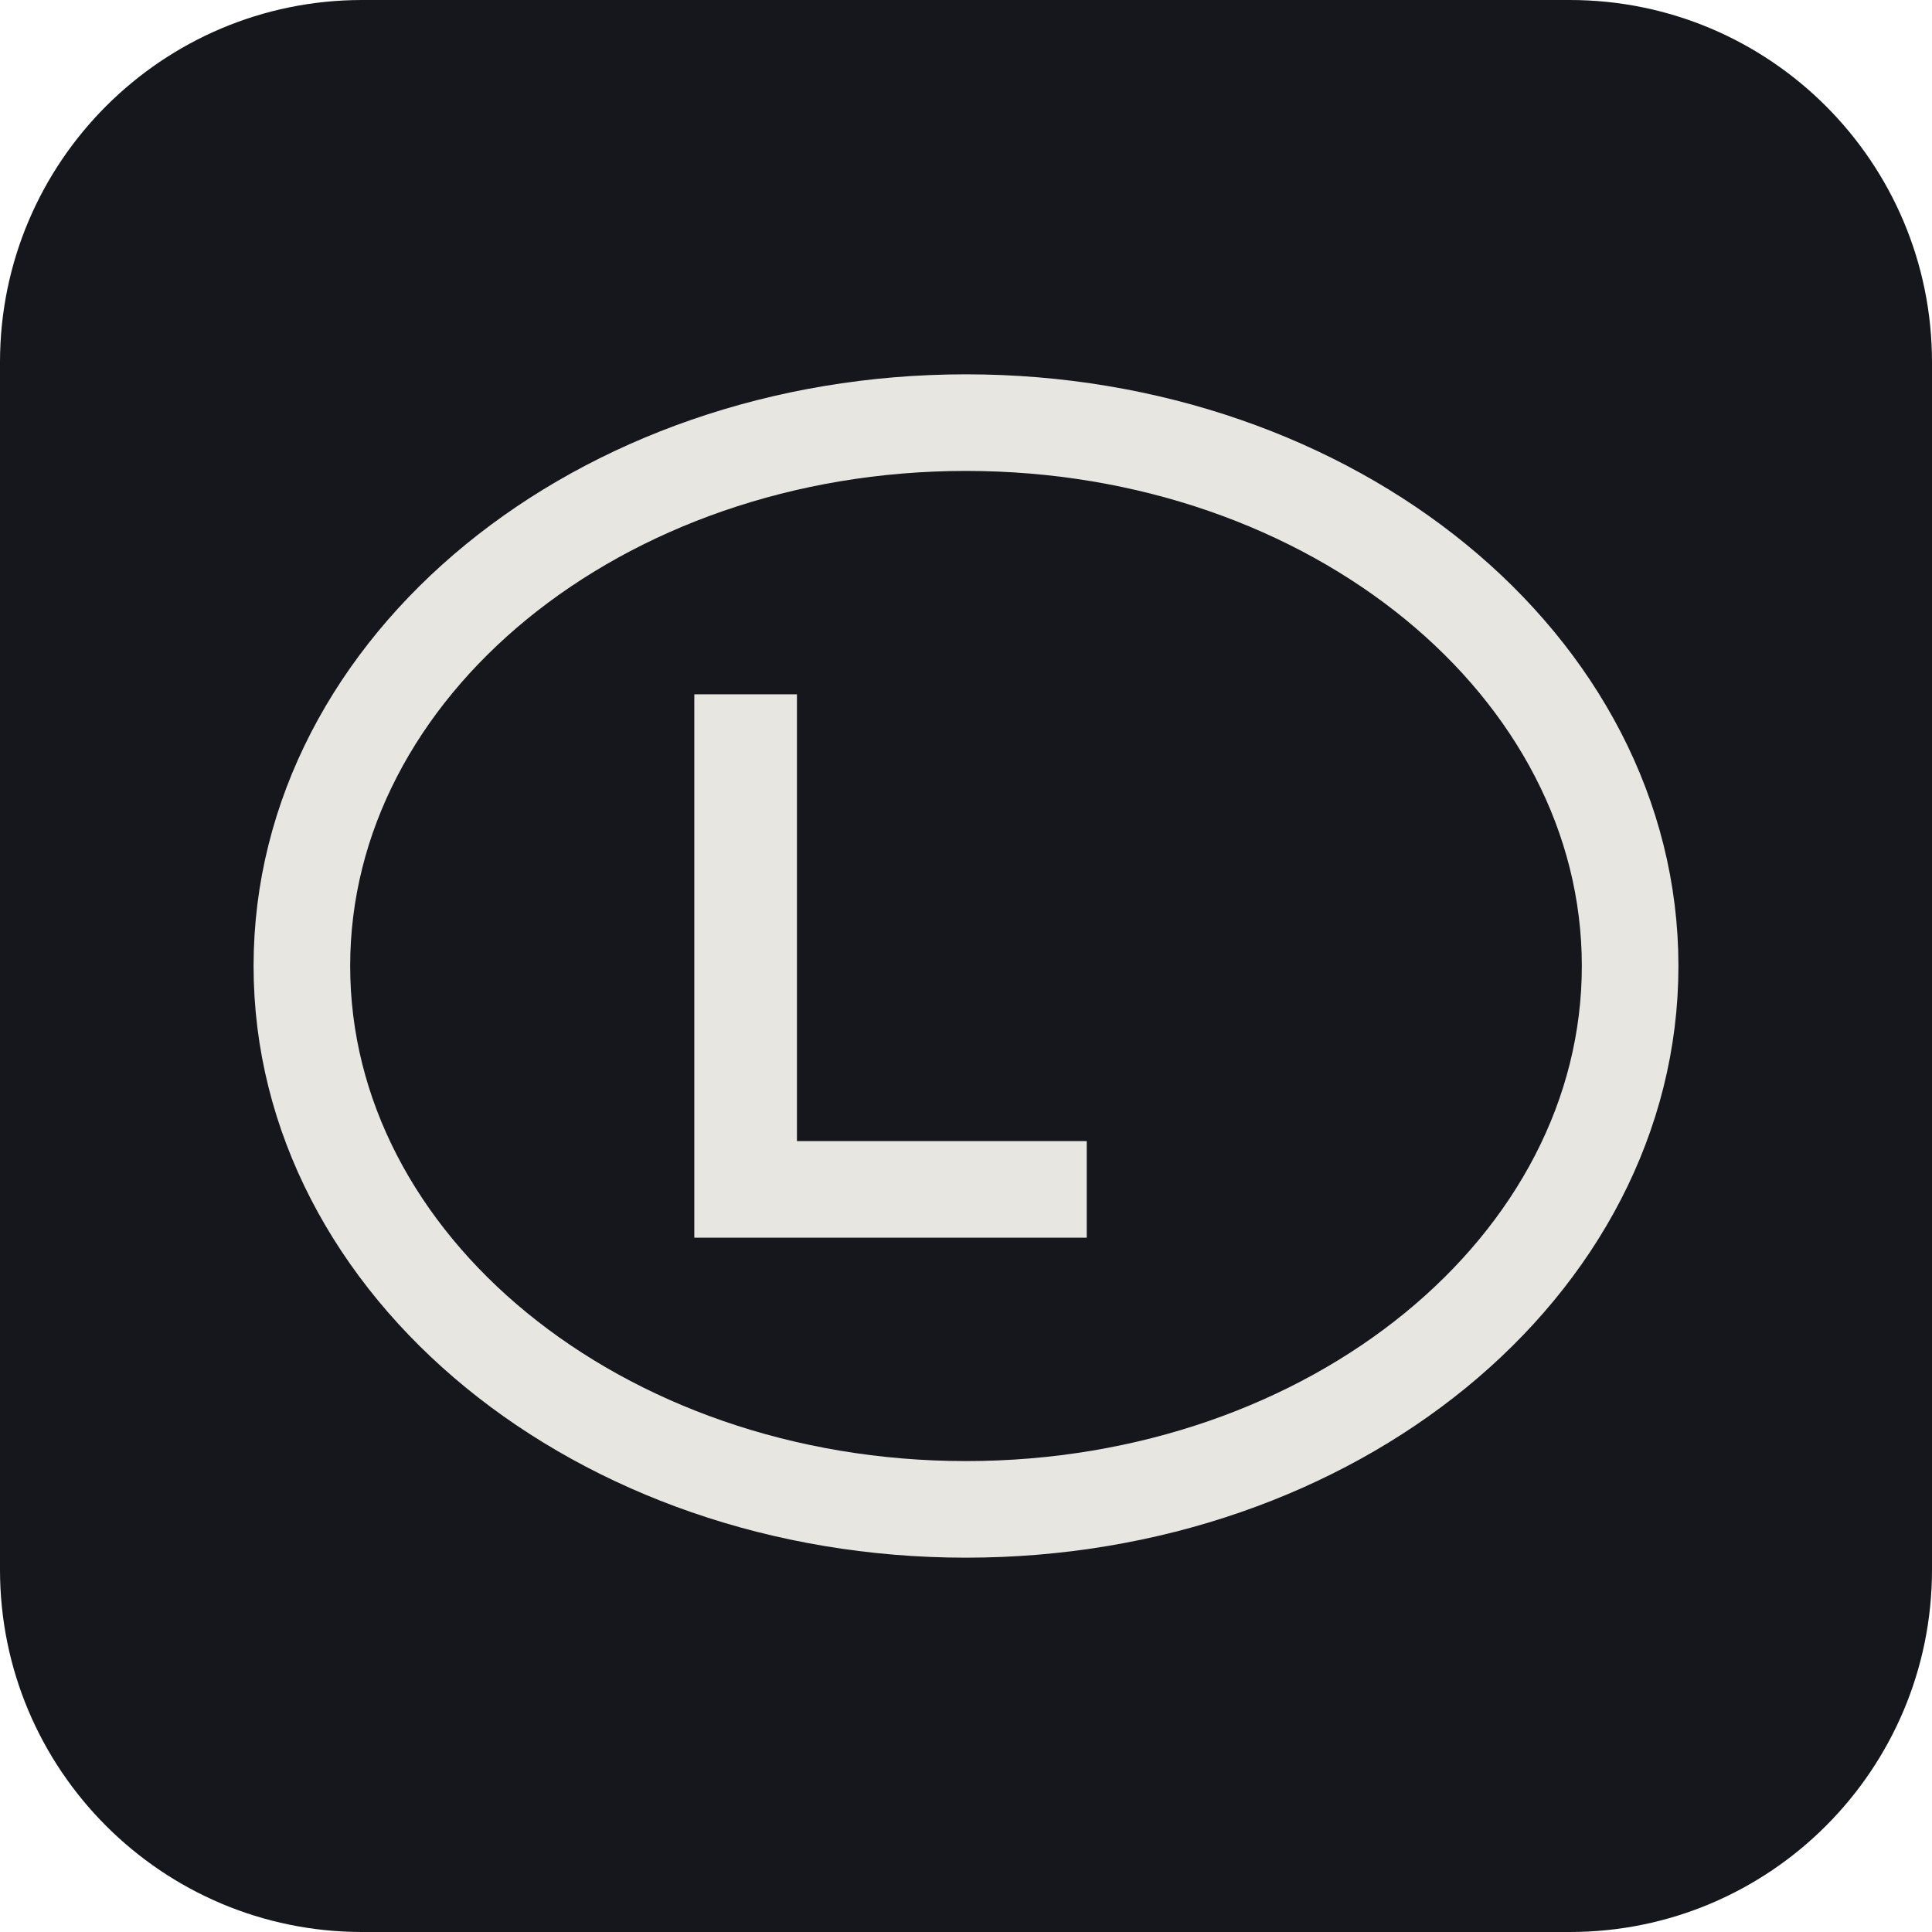
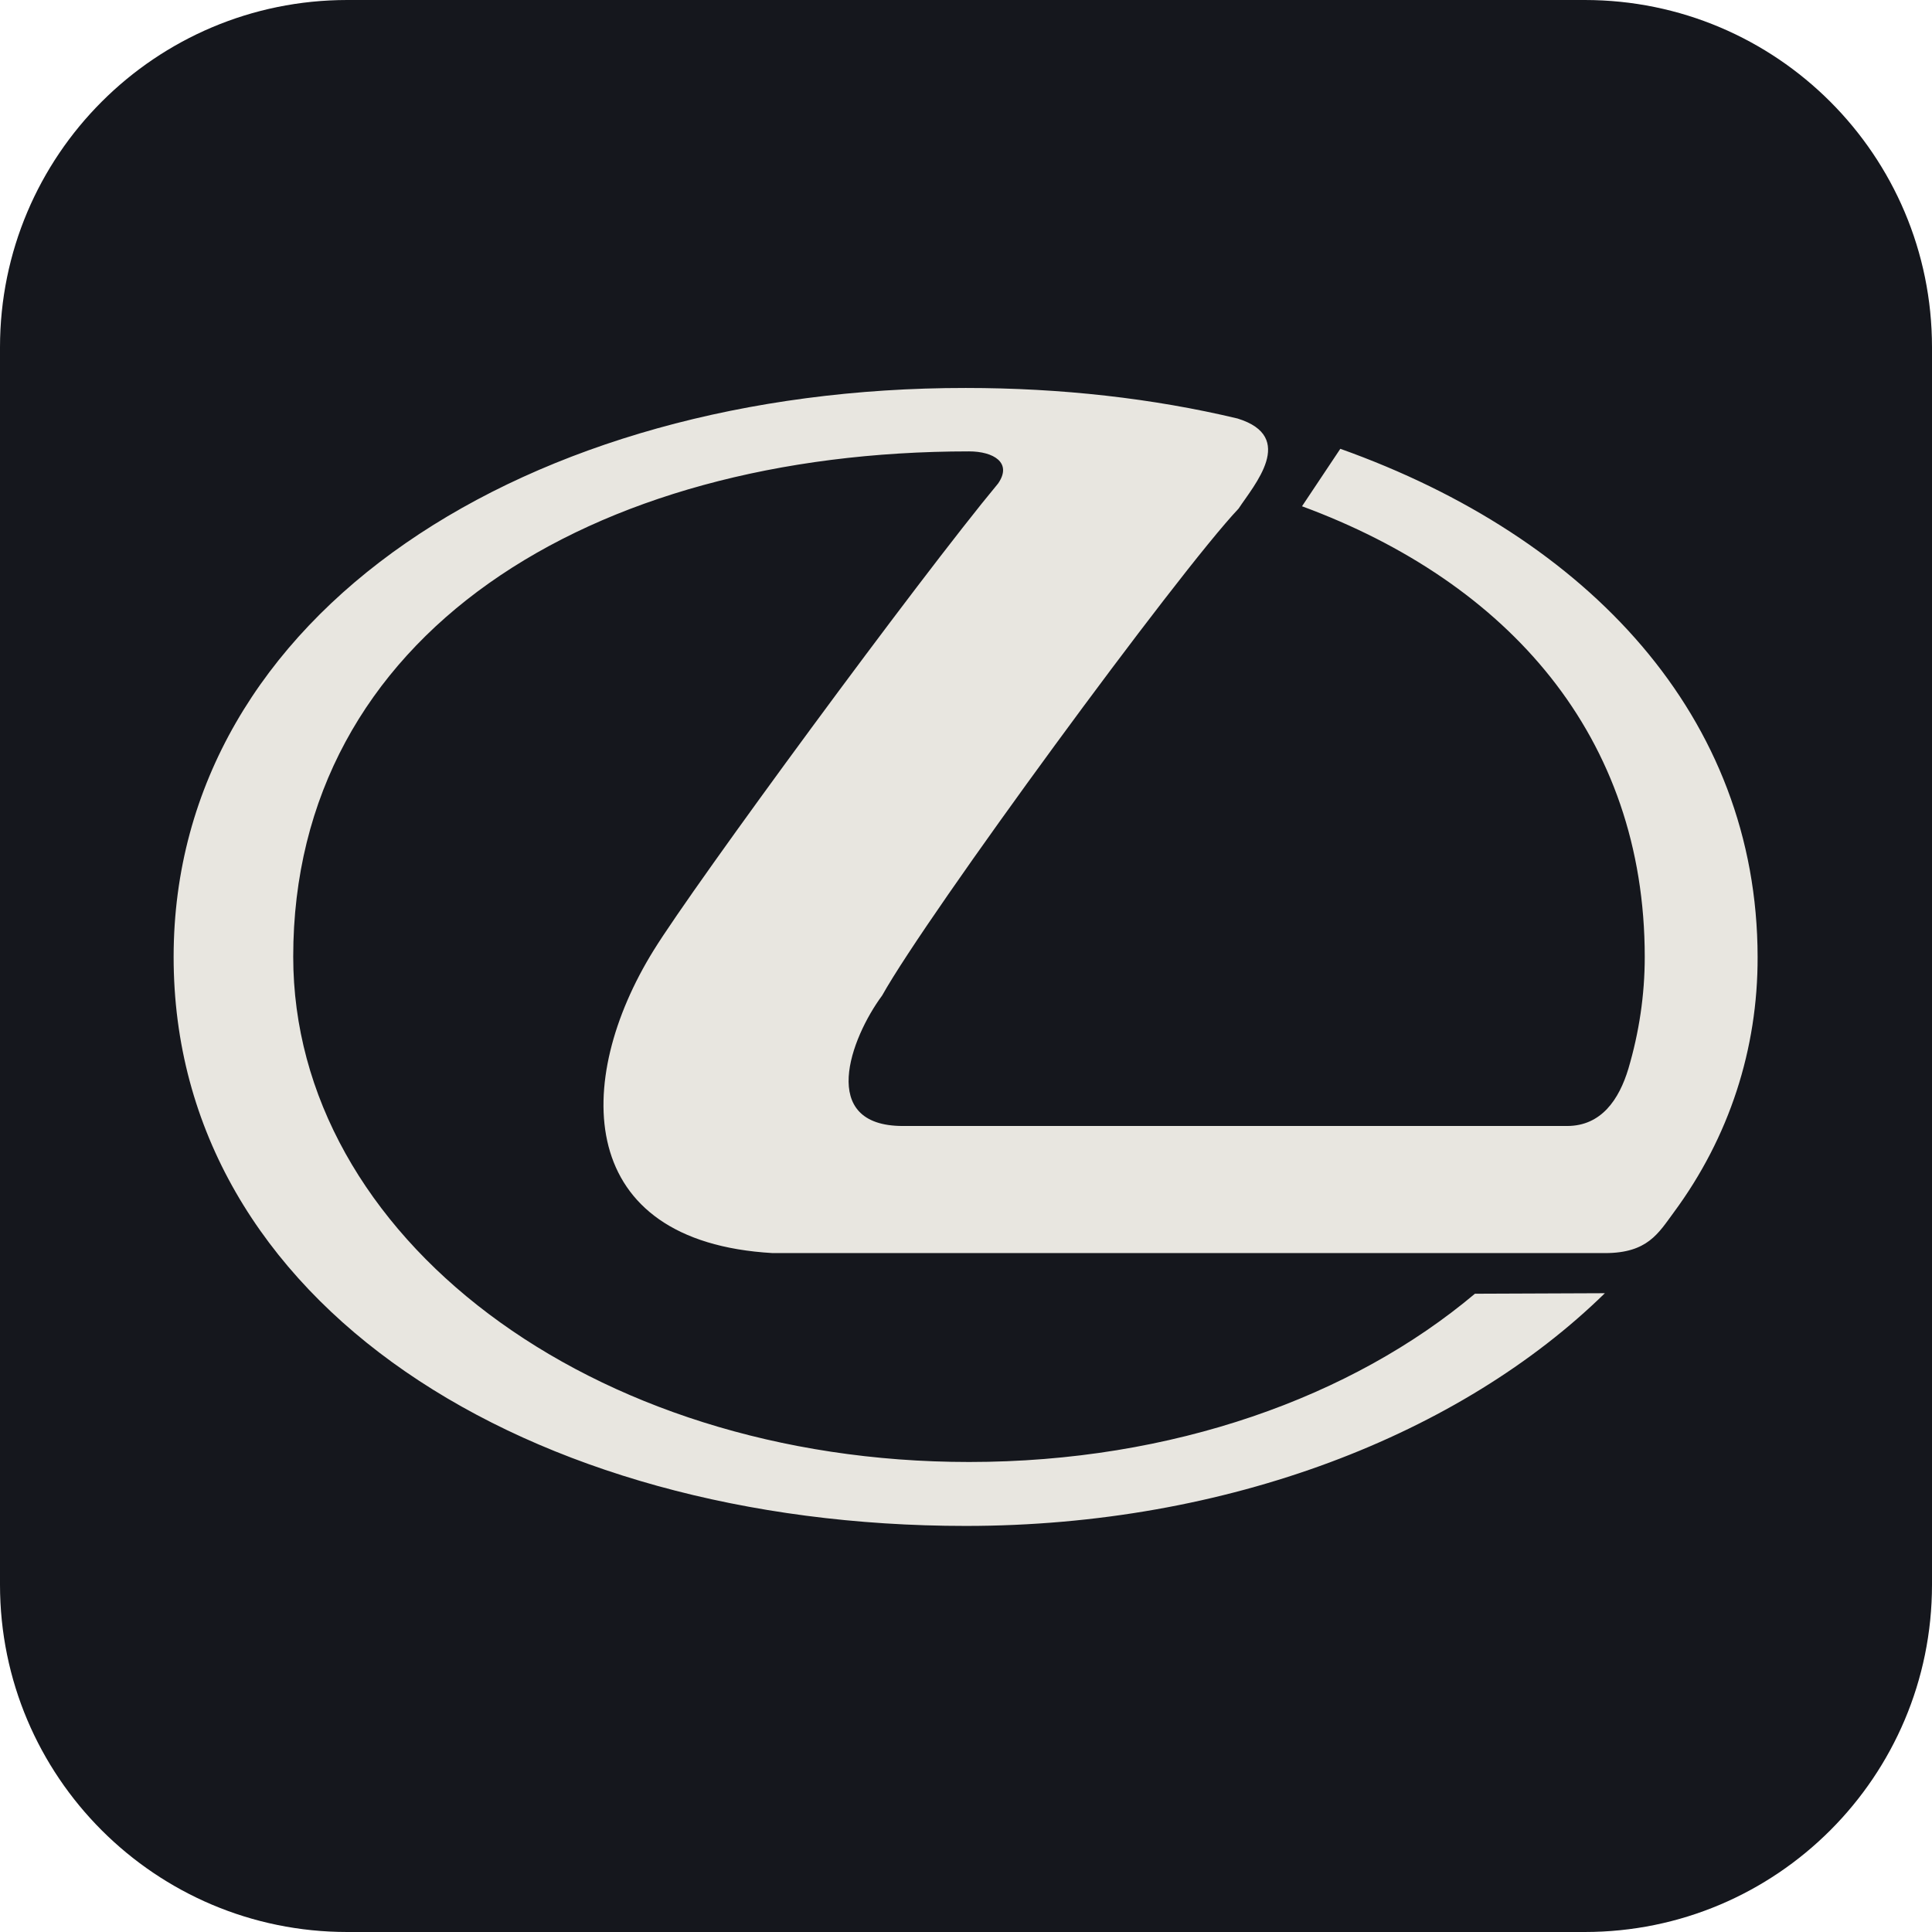
- <svg xmlns="http://www.w3.org/2000/svg" viewBox="0 0 32 32">
-   <rect width="32" height="32" rx="6" fill="#15171d" />
-   <g fill="none" stroke="#e8e6e0" stroke-width="1.6">
-     <ellipse cx="16" cy="16" rx="11" ry="9" />
+ <svg xmlns="http://www.w3.org/2000/svg" viewBox="0 0 612 612">
+   <rect width="612" height="612" rx="110" fill="#15171d" />
+   <g transform="translate(55,55) scale(0.82)" fill="#e8e6e0">
+     <path d="M306,522.4c101.3,0,191.2-35.4,246.9-89.9l-50.2,0.2c-47.4,39.9-116.8,65-195.4,65c-146.7,0-261.1-87.4-261.1-195.2       c0-124.4,114.5-195.2,261.1-195.2c9.3,0,16.8,4.3,11.2,12.4C288,156.4,201.2,274.5,185.4,300.1c-31.2,50.4-30.5,112.5,46,116.9H553       c16.4,0,20.6-7.7,26.5-15.7c21.5-29.1,32.5-63.2,32.4-98.7c-0.1-92.7-65.3-162.1-161.2-196.3l-14.8,22.2       c79.7,29.4,132.4,88.9,132.4,174.1c0,14.8-2.2,29.2-6.3,43.1c-3.6,12-10.5,22.2-23.7,22.2H281.7c-32.9,0-20.2-33.9-8-50.4       c17.7-31.7,114.4-163.5,137.7-188.1c5.9-9,22.6-27.7-0.4-34.8c-32.7-7.8-68.1-11.8-105-11.8C137,82.7,0.1,169.5,0,302.5       C-0.1,436.8,137,522.4,306,522.4L306,522.4z" />
  </g>
-   <path d="M11.5 20.5v-9h1.7v7.4h4.8v1.6z" fill="#e8e6e0" />
</svg>
